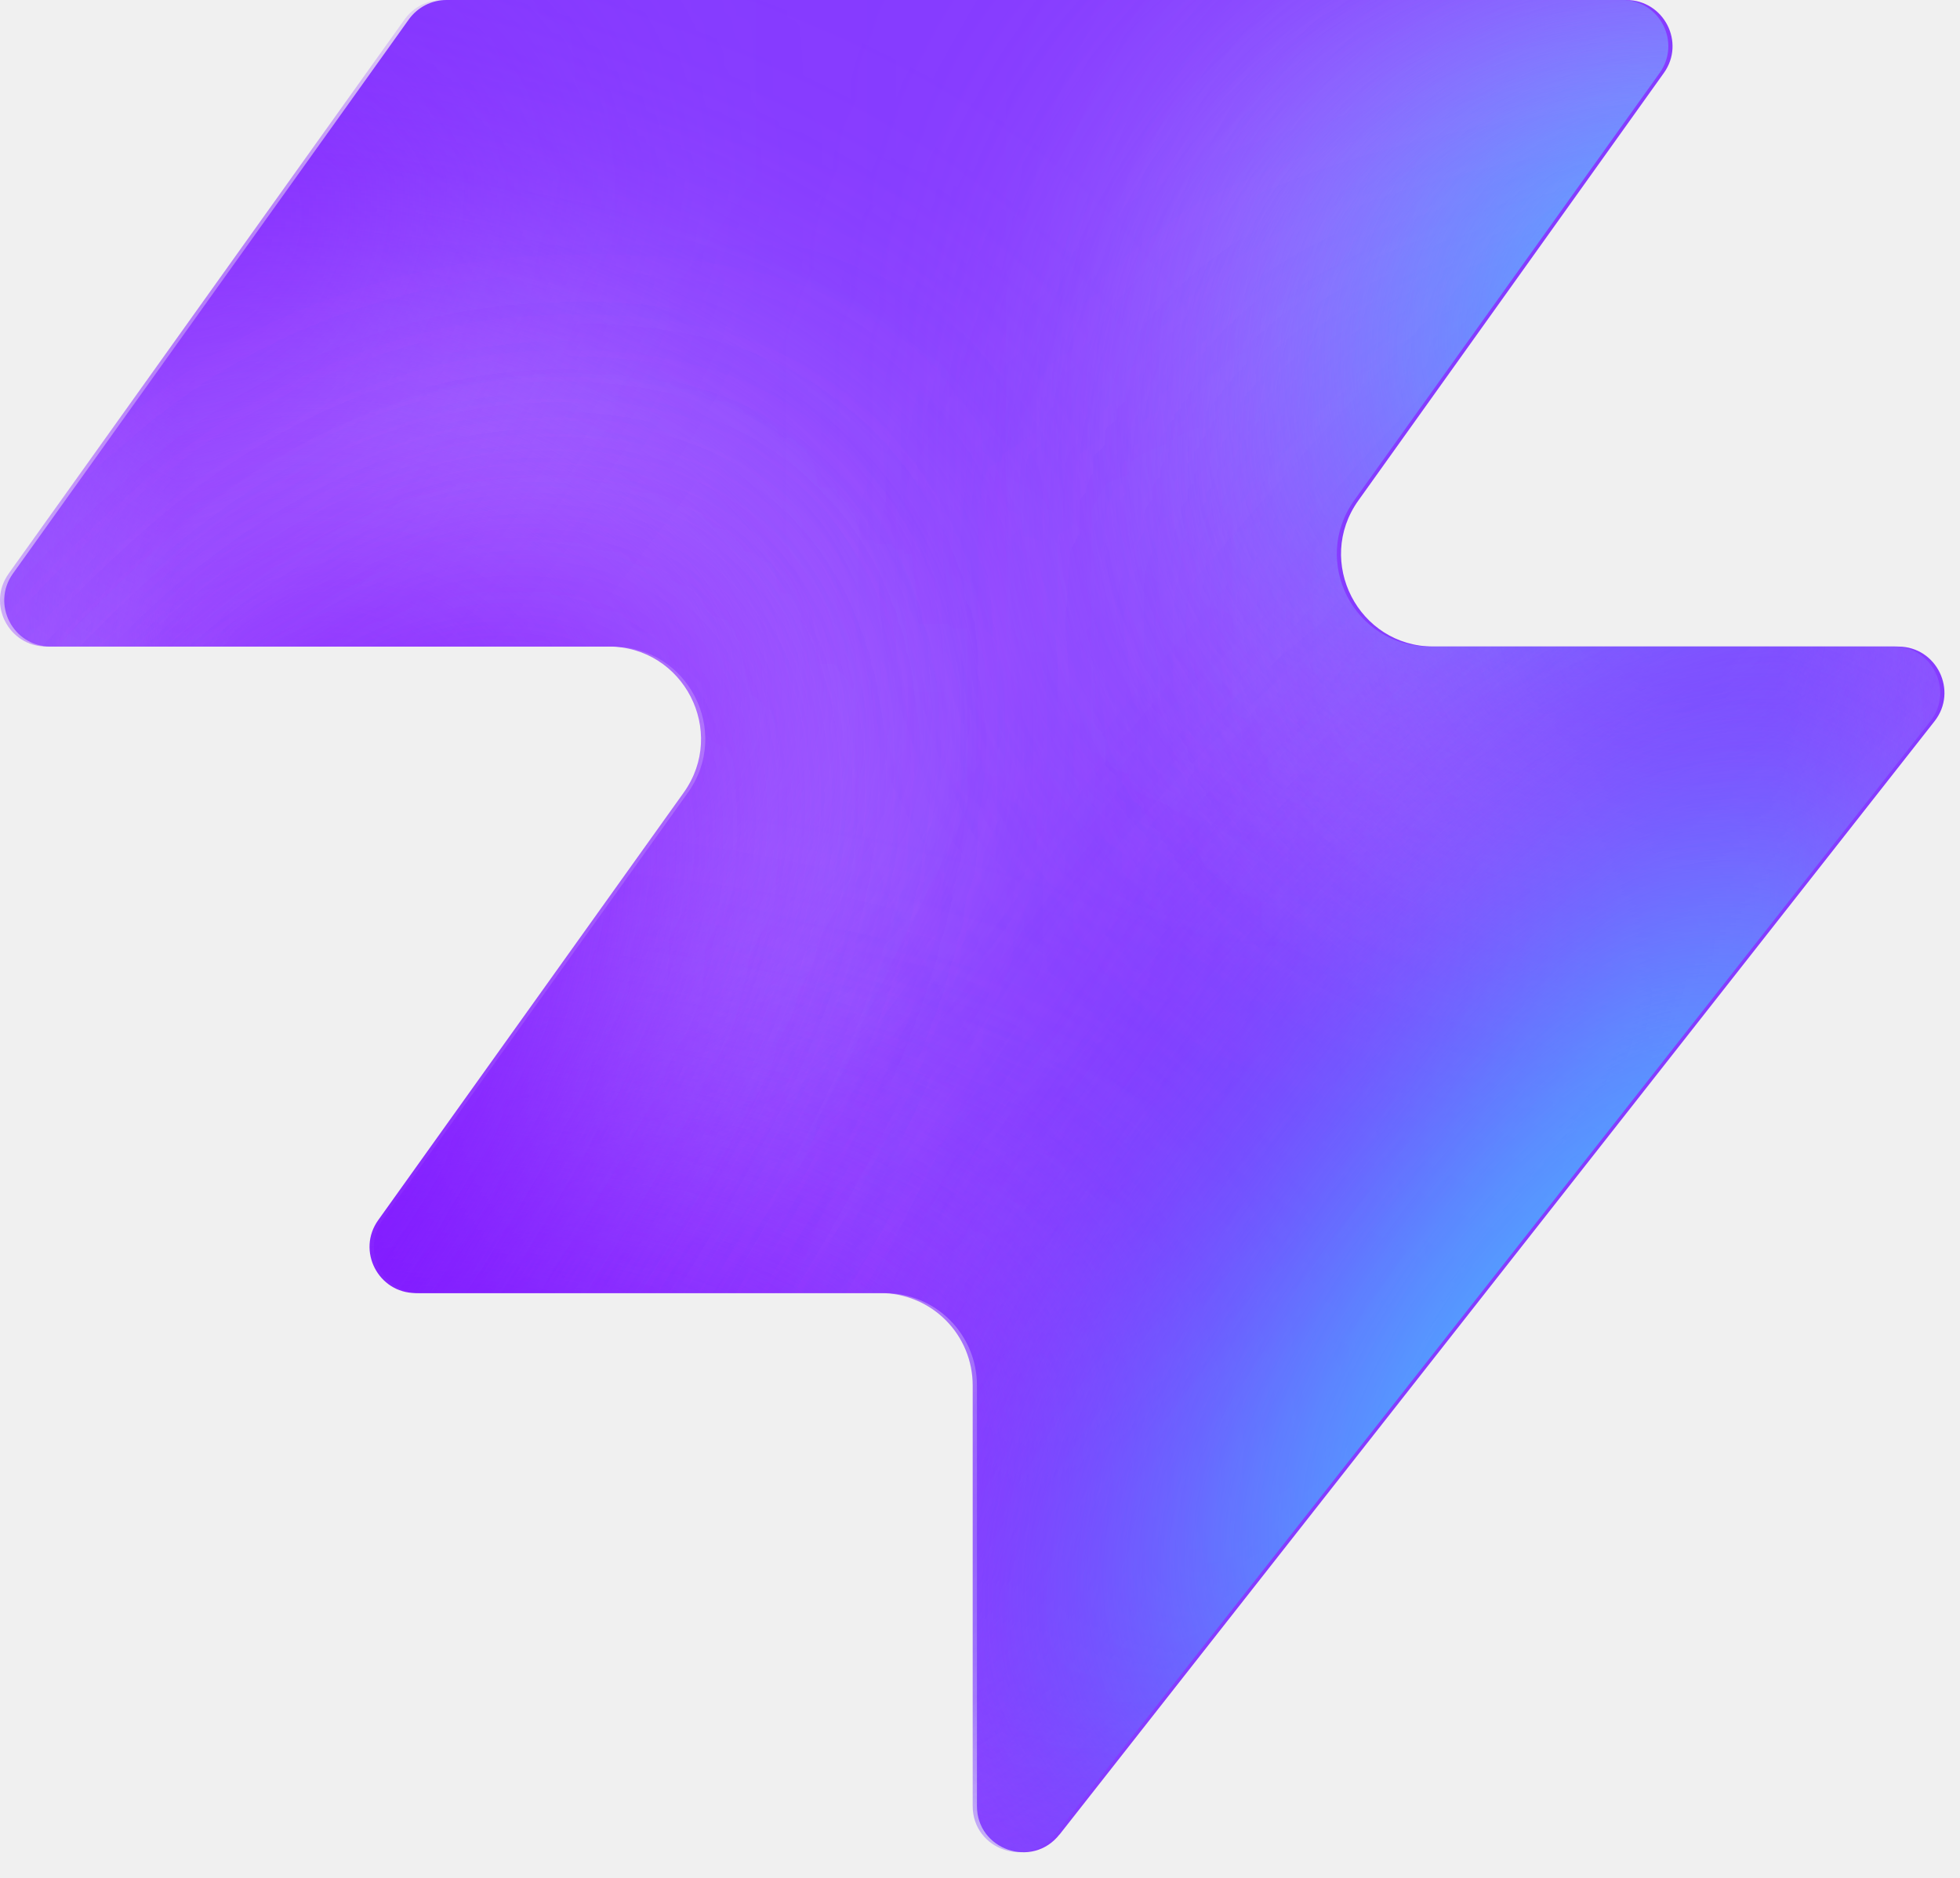
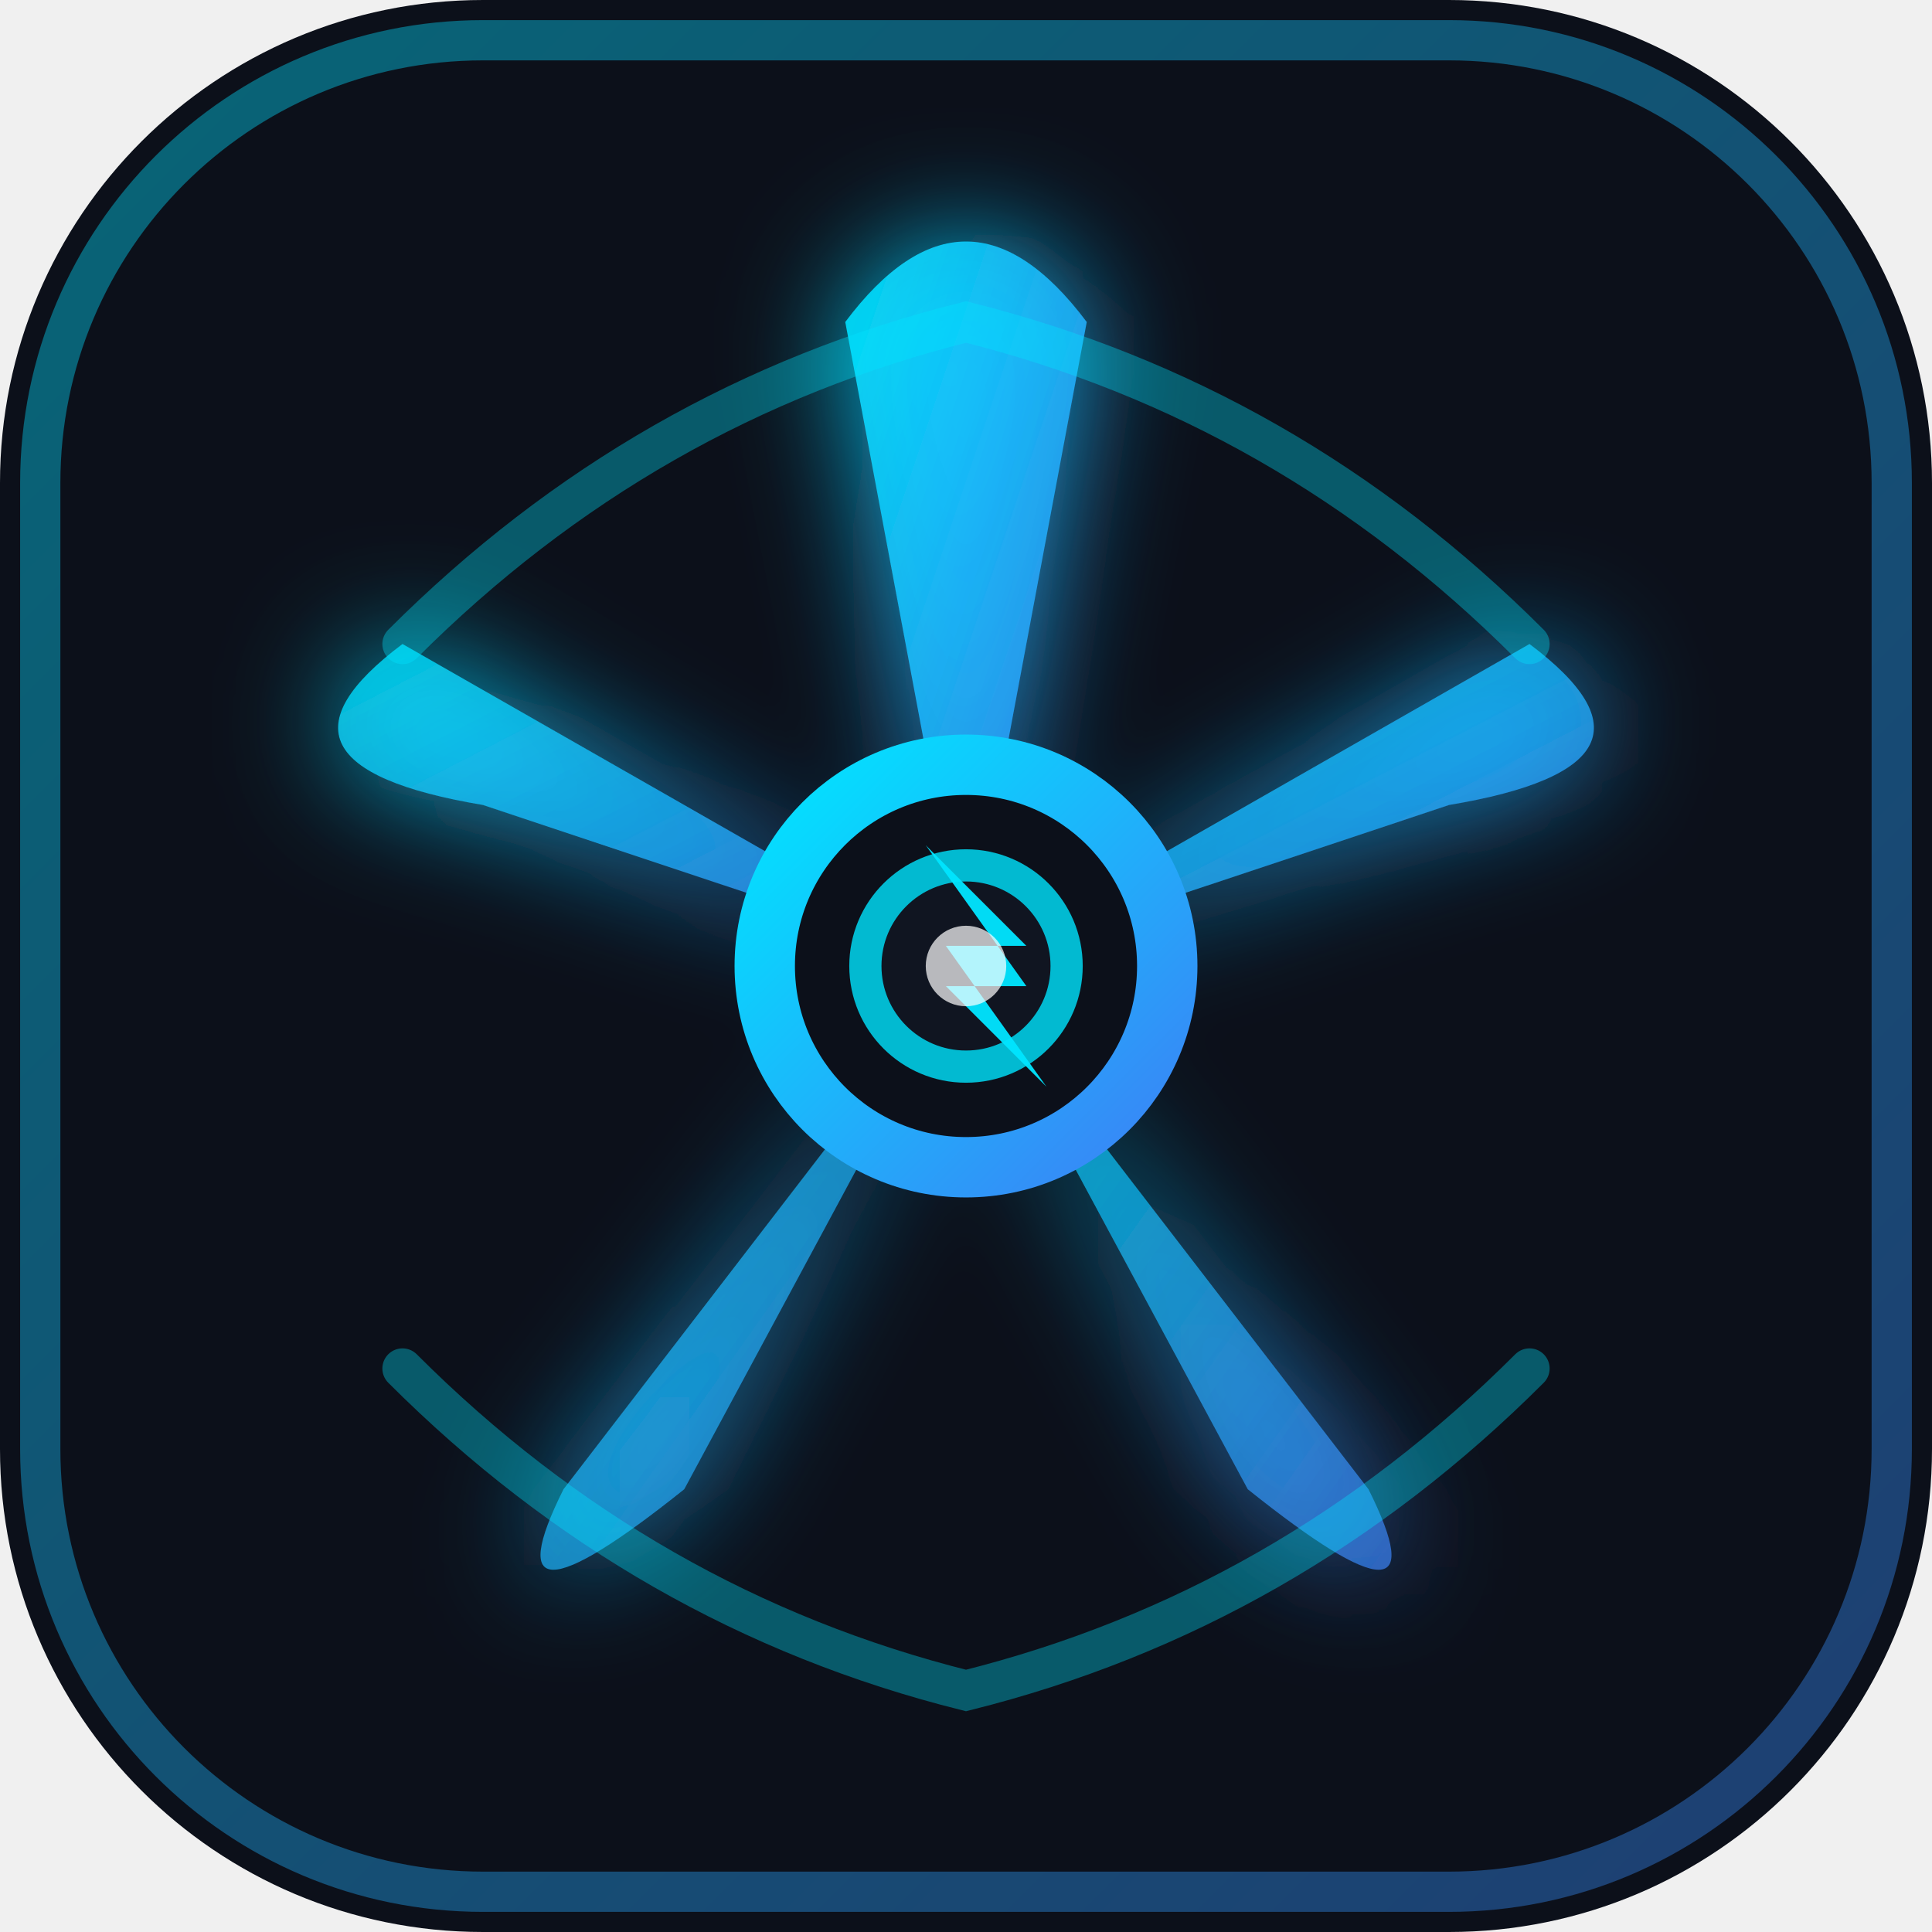
- <svg xmlns="http://www.w3.org/2000/svg" width="48" height="46" fill="none" viewBox="0 0 48 46">
-   <path fill="#863bff" d="M25.946 44.938c-.664.845-2.021.375-2.021-.698V33.937a2.26 2.26 0 0 0-2.262-2.262H10.287c-.92 0-1.456-1.04-.92-1.788l7.48-10.471c1.07-1.497 0-3.578-1.842-3.578H1.237c-.92 0-1.456-1.04-.92-1.788L10.013.474c.214-.297.556-.474.92-.474h28.894c.92 0 1.456 1.04.92 1.788l-7.48 10.471c-1.07 1.498 0 3.579 1.842 3.579h11.377c.943 0 1.473 1.088.89 1.83L25.947 44.94z" style="fill:#863bff;fill:color(display-p3 .525 .23 1);fill-opacity:1" />
-   <mask id="a" width="48" height="46" x="0" y="0" maskUnits="userSpaceOnUse" style="mask-type:alpha">
-     <path fill="#000" d="M25.842 44.938c-.664.844-2.021.375-2.021-.698V33.937a2.26 2.26 0 0 0-2.262-2.262H10.183c-.92 0-1.456-1.04-.92-1.788l7.48-10.471c1.07-1.498 0-3.579-1.842-3.579H1.133c-.92 0-1.456-1.04-.92-1.787L9.91.473c.214-.297.556-.474.92-.474h28.894c.92 0 1.456 1.04.92 1.788l-7.48 10.471c-1.07 1.498 0 3.578 1.842 3.578h11.377c.943 0 1.473 1.088.89 1.832L25.843 44.94z" style="fill:#000;fill-opacity:1" />
-   </mask>
-   <g mask="url(#a)">
-     <g filter="url(#b)">
-       <ellipse cx="5.508" cy="14.704" fill="#ede6ff" rx="5.508" ry="14.704" style="fill:#ede6ff;fill:color(display-p3 .927 .903 1);fill-opacity:1" transform="matrix(.00324 1 1 -.00324 -4.47 31.516)" />
-     </g>
-     <g filter="url(#c)">
-       <ellipse cx="10.399" cy="29.851" fill="#ede6ff" rx="10.399" ry="29.851" style="fill:#ede6ff;fill:color(display-p3 .927 .903 1);fill-opacity:1" transform="matrix(.00324 1 1 -.00324 -39.328 7.883)" />
-     </g>
-     <g filter="url(#d)">
-       <ellipse cx="5.508" cy="30.487" fill="#7e14ff" rx="5.508" ry="30.487" style="fill:#7e14ff;fill:color(display-p3 .492 .077 1);fill-opacity:1" transform="rotate(89.814 -25.913 -14.639)scale(1 -1)" />
-     </g>
-     <g filter="url(#e)">
-       <ellipse cx="5.508" cy="30.599" fill="#7e14ff" rx="5.508" ry="30.599" style="fill:#7e14ff;fill:color(display-p3 .492 .077 1);fill-opacity:1" transform="rotate(89.814 -32.644 -3.334)scale(1 -1)" />
-     </g>
-     <g filter="url(#f)">
-       <ellipse cx="5.508" cy="30.599" fill="#7e14ff" rx="5.508" ry="30.599" style="fill:#7e14ff;fill:color(display-p3 .492 .077 1);fill-opacity:1" transform="matrix(.00324 1 1 -.00324 -34.34 30.47)" />
-     </g>
-     <g filter="url(#g)">
-       <ellipse cx="14.072" cy="22.078" fill="#ede6ff" rx="14.072" ry="22.078" style="fill:#ede6ff;fill:color(display-p3 .927 .903 1);fill-opacity:1" transform="rotate(93.35 24.506 48.493)scale(-1 1)" />
-     </g>
-     <g filter="url(#h)">
-       <ellipse cx="3.47" cy="21.501" fill="#7e14ff" rx="3.47" ry="21.501" style="fill:#7e14ff;fill:color(display-p3 .492 .077 1);fill-opacity:1" transform="rotate(89.009 28.708 47.59)scale(-1 1)" />
-     </g>
-     <g filter="url(#i)">
-       <ellipse cx="3.47" cy="21.501" fill="#7e14ff" rx="3.47" ry="21.501" style="fill:#7e14ff;fill:color(display-p3 .492 .077 1);fill-opacity:1" transform="rotate(89.009 28.708 47.59)scale(-1 1)" />
-     </g>
-     <g filter="url(#j)">
-       <ellipse cx=".387" cy="8.972" fill="#7e14ff" rx="4.407" ry="29.108" style="fill:#7e14ff;fill:color(display-p3 .492 .077 1);fill-opacity:1" transform="rotate(39.51 .387 8.972)" />
-     </g>
-     <g filter="url(#k)">
-       <ellipse cx="47.523" cy="-6.092" fill="#7e14ff" rx="4.407" ry="29.108" style="fill:#7e14ff;fill:color(display-p3 .492 .077 1);fill-opacity:1" transform="rotate(37.892 47.523 -6.092)" />
-     </g>
-     <g filter="url(#l)">
-       <ellipse cx="41.412" cy="6.333" fill="#47bfff" rx="5.971" ry="9.665" style="fill:#47bfff;fill:color(display-p3 .28 .748 1);fill-opacity:1" transform="rotate(37.892 41.412 6.333)" />
-     </g>
-     <g filter="url(#m)">
-       <ellipse cx="-1.879" cy="38.332" fill="#7e14ff" rx="4.407" ry="29.108" style="fill:#7e14ff;fill:color(display-p3 .492 .077 1);fill-opacity:1" transform="rotate(37.892 -1.88 38.332)" />
-     </g>
-     <g filter="url(#n)">
-       <ellipse cx="-1.879" cy="38.332" fill="#7e14ff" rx="4.407" ry="29.108" style="fill:#7e14ff;fill:color(display-p3 .492 .077 1);fill-opacity:1" transform="rotate(37.892 -1.88 38.332)" />
-     </g>
-     <g filter="url(#o)">
-       <ellipse cx="35.651" cy="29.907" fill="#7e14ff" rx="4.407" ry="29.108" style="fill:#7e14ff;fill:color(display-p3 .492 .077 1);fill-opacity:1" transform="rotate(37.892 35.651 29.907)" />
-     </g>
-     <g filter="url(#p)">
-       <ellipse cx="38.418" cy="32.4" fill="#47bfff" rx="5.971" ry="15.297" style="fill:#47bfff;fill:color(display-p3 .28 .748 1);fill-opacity:1" transform="rotate(37.892 38.418 32.4)" />
-     </g>
-   </g>
+ <svg xmlns="http://www.w3.org/2000/svg" viewBox="0 0 48 48" fill="none">
  <defs>
-     <filter id="b" width="60.045" height="41.654" x="-19.77" y="16.149" color-interpolation-filters="sRGB" filterUnits="userSpaceOnUse">
-       <feFlood flood-opacity="0" result="BackgroundImageFix" />
-       <feBlend in="SourceGraphic" in2="BackgroundImageFix" result="shape" />
-       <feGaussianBlur result="effect1_foregroundBlur_2002_17158" stdDeviation="7.659" />
-     </filter>
-     <filter id="c" width="90.34" height="51.437" x="-54.613" y="-7.533" color-interpolation-filters="sRGB" filterUnits="userSpaceOnUse">
-       <feFlood flood-opacity="0" result="BackgroundImageFix" />
-       <feBlend in="SourceGraphic" in2="BackgroundImageFix" result="shape" />
-       <feGaussianBlur result="effect1_foregroundBlur_2002_17158" stdDeviation="7.659" />
-     </filter>
-     <filter id="d" width="79.355" height="29.4" x="-49.64" y="2.03" color-interpolation-filters="sRGB" filterUnits="userSpaceOnUse">
-       <feFlood flood-opacity="0" result="BackgroundImageFix" />
-       <feBlend in="SourceGraphic" in2="BackgroundImageFix" result="shape" />
-       <feGaussianBlur result="effect1_foregroundBlur_2002_17158" stdDeviation="4.596" />
-     </filter>
-     <filter id="e" width="79.579" height="29.4" x="-45.045" y="20.029" color-interpolation-filters="sRGB" filterUnits="userSpaceOnUse">
-       <feFlood flood-opacity="0" result="BackgroundImageFix" />
-       <feBlend in="SourceGraphic" in2="BackgroundImageFix" result="shape" />
-       <feGaussianBlur result="effect1_foregroundBlur_2002_17158" stdDeviation="4.596" />
-     </filter>
-     <filter id="f" width="79.579" height="29.4" x="-43.513" y="21.178" color-interpolation-filters="sRGB" filterUnits="userSpaceOnUse">
-       <feFlood flood-opacity="0" result="BackgroundImageFix" />
-       <feBlend in="SourceGraphic" in2="BackgroundImageFix" result="shape" />
-       <feGaussianBlur result="effect1_foregroundBlur_2002_17158" stdDeviation="4.596" />
-     </filter>
-     <filter id="g" width="74.749" height="58.852" x="15.756" y="-17.901" color-interpolation-filters="sRGB" filterUnits="userSpaceOnUse">
-       <feFlood flood-opacity="0" result="BackgroundImageFix" />
-       <feBlend in="SourceGraphic" in2="BackgroundImageFix" result="shape" />
-       <feGaussianBlur result="effect1_foregroundBlur_2002_17158" stdDeviation="7.659" />
-     </filter>
-     <filter id="h" width="61.377" height="25.362" x="23.548" y="2.284" color-interpolation-filters="sRGB" filterUnits="userSpaceOnUse">
-       <feFlood flood-opacity="0" result="BackgroundImageFix" />
-       <feBlend in="SourceGraphic" in2="BackgroundImageFix" result="shape" />
-       <feGaussianBlur result="effect1_foregroundBlur_2002_17158" stdDeviation="4.596" />
-     </filter>
-     <filter id="i" width="61.377" height="25.362" x="23.548" y="2.284" color-interpolation-filters="sRGB" filterUnits="userSpaceOnUse">
-       <feFlood flood-opacity="0" result="BackgroundImageFix" />
-       <feBlend in="SourceGraphic" in2="BackgroundImageFix" result="shape" />
-       <feGaussianBlur result="effect1_foregroundBlur_2002_17158" stdDeviation="4.596" />
-     </filter>
-     <filter id="j" width="56.045" height="63.649" x="-27.636" y="-22.853" color-interpolation-filters="sRGB" filterUnits="userSpaceOnUse">
-       <feFlood flood-opacity="0" result="BackgroundImageFix" />
-       <feBlend in="SourceGraphic" in2="BackgroundImageFix" result="shape" />
-       <feGaussianBlur result="effect1_foregroundBlur_2002_17158" stdDeviation="4.596" />
-     </filter>
-     <filter id="k" width="54.814" height="64.646" x="20.116" y="-38.415" color-interpolation-filters="sRGB" filterUnits="userSpaceOnUse">
-       <feFlood flood-opacity="0" result="BackgroundImageFix" />
-       <feBlend in="SourceGraphic" in2="BackgroundImageFix" result="shape" />
-       <feGaussianBlur result="effect1_foregroundBlur_2002_17158" stdDeviation="4.596" />
-     </filter>
-     <filter id="l" width="33.541" height="35.313" x="24.641" y="-11.323" color-interpolation-filters="sRGB" filterUnits="userSpaceOnUse">
-       <feFlood flood-opacity="0" result="BackgroundImageFix" />
-       <feBlend in="SourceGraphic" in2="BackgroundImageFix" result="shape" />
-       <feGaussianBlur result="effect1_foregroundBlur_2002_17158" stdDeviation="4.596" />
-     </filter>
-     <filter id="m" width="54.814" height="64.646" x="-29.286" y="6.009" color-interpolation-filters="sRGB" filterUnits="userSpaceOnUse">
-       <feFlood flood-opacity="0" result="BackgroundImageFix" />
-       <feBlend in="SourceGraphic" in2="BackgroundImageFix" result="shape" />
-       <feGaussianBlur result="effect1_foregroundBlur_2002_17158" stdDeviation="4.596" />
-     </filter>
-     <filter id="n" width="54.814" height="64.646" x="-29.286" y="6.009" color-interpolation-filters="sRGB" filterUnits="userSpaceOnUse">
-       <feFlood flood-opacity="0" result="BackgroundImageFix" />
-       <feBlend in="SourceGraphic" in2="BackgroundImageFix" result="shape" />
-       <feGaussianBlur result="effect1_foregroundBlur_2002_17158" stdDeviation="4.596" />
-     </filter>
-     <filter id="o" width="54.814" height="64.646" x="8.244" y="-2.416" color-interpolation-filters="sRGB" filterUnits="userSpaceOnUse">
-       <feFlood flood-opacity="0" result="BackgroundImageFix" />
-       <feBlend in="SourceGraphic" in2="BackgroundImageFix" result="shape" />
-       <feGaussianBlur result="effect1_foregroundBlur_2002_17158" stdDeviation="4.596" />
-     </filter>
-     <filter id="p" width="39.409" height="43.623" x="18.713" y="10.588" color-interpolation-filters="sRGB" filterUnits="userSpaceOnUse">
-       <feFlood flood-opacity="0" result="BackgroundImageFix" />
-       <feBlend in="SourceGraphic" in2="BackgroundImageFix" result="shape" />
-       <feGaussianBlur result="effect1_foregroundBlur_2002_17158" stdDeviation="4.596" />
+     <linearGradient id="g1" x1="0%" y1="0%" x2="100%" y2="100%">
+       <stop offset="0%" stop-color="#00e5ff" />
+       <stop offset="100%" stop-color="#3b82f6" />
+     </linearGradient>
+     <linearGradient id="g2" x1="0%" y1="0%" x2="100%" y2="100%">
+       <stop offset="0%" stop-color="#00e5ff" stop-opacity="0.8" />
+       <stop offset="100%" stop-color="#a855f7" stop-opacity="0.6" />
+     </linearGradient>
+     <filter id="glow">
+       <feGaussianBlur stdDeviation="1.5" result="blur" />
+       <feComposite in="SourceGraphic" in2="blur" operator="over" />
    </filter>
  </defs>
+   <rect width="48" height="48" rx="12" fill="#0c101a" />
+   <rect x="1" y="1" width="46" height="46" rx="11" fill="none" stroke="url(#g1)" stroke-width="1" opacity="0.4" />
+   <g filter="url(#glow)" transform="translate(24, 24)">
+     <path d="M0 0 L-3 -16 Q0 -20 3 -16 Z" fill="url(#g1)" opacity="0.9" />
+     <path d="M0 0 L14 -8 Q18 -5 12 -4 Z" fill="url(#g1)" opacity="0.8" />
+     <path d="M0 0 L10 13 Q12 17 7 13 Z" fill="url(#g1)" opacity="0.7" />
+     <path d="M0 0 L-10 13 Q-12 17 -7 13 Z" fill="url(#g1)" opacity="0.7" />
+     <path d="M0 0 L-14 -8 Q-18 -5 -12 -4 Z" fill="url(#g1)" opacity="0.8" />
+   </g>
+   <g fill="none" stroke="#00e5ff" stroke-width="1" stroke-linecap="round" opacity="0.35">
+     <path d="M10 16 Q16 10 24 8 Q32 10 38 16" />
+     <path d="M38 34 Q32 40 24 42 Q16 40 10 34" />
+   </g>
+   <circle cx="24" cy="24" r="5" fill="#0c101a" stroke="url(#g1)" stroke-width="1.5" />
+   <circle cx="24" cy="24" r="2.5" fill="#111623" stroke="#00e5ff" stroke-width="0.8" opacity="0.8" />
+   <path d="M23 21 L25.5 23.5 L23.5 23.5 L26 27 L23.5 24.5 L25.5 24.5 Z" fill="#00e5ff" opacity="0.95" />
+   <circle cx="24" cy="24" r="1" fill="#ffffff" opacity="0.7" />
</svg>
